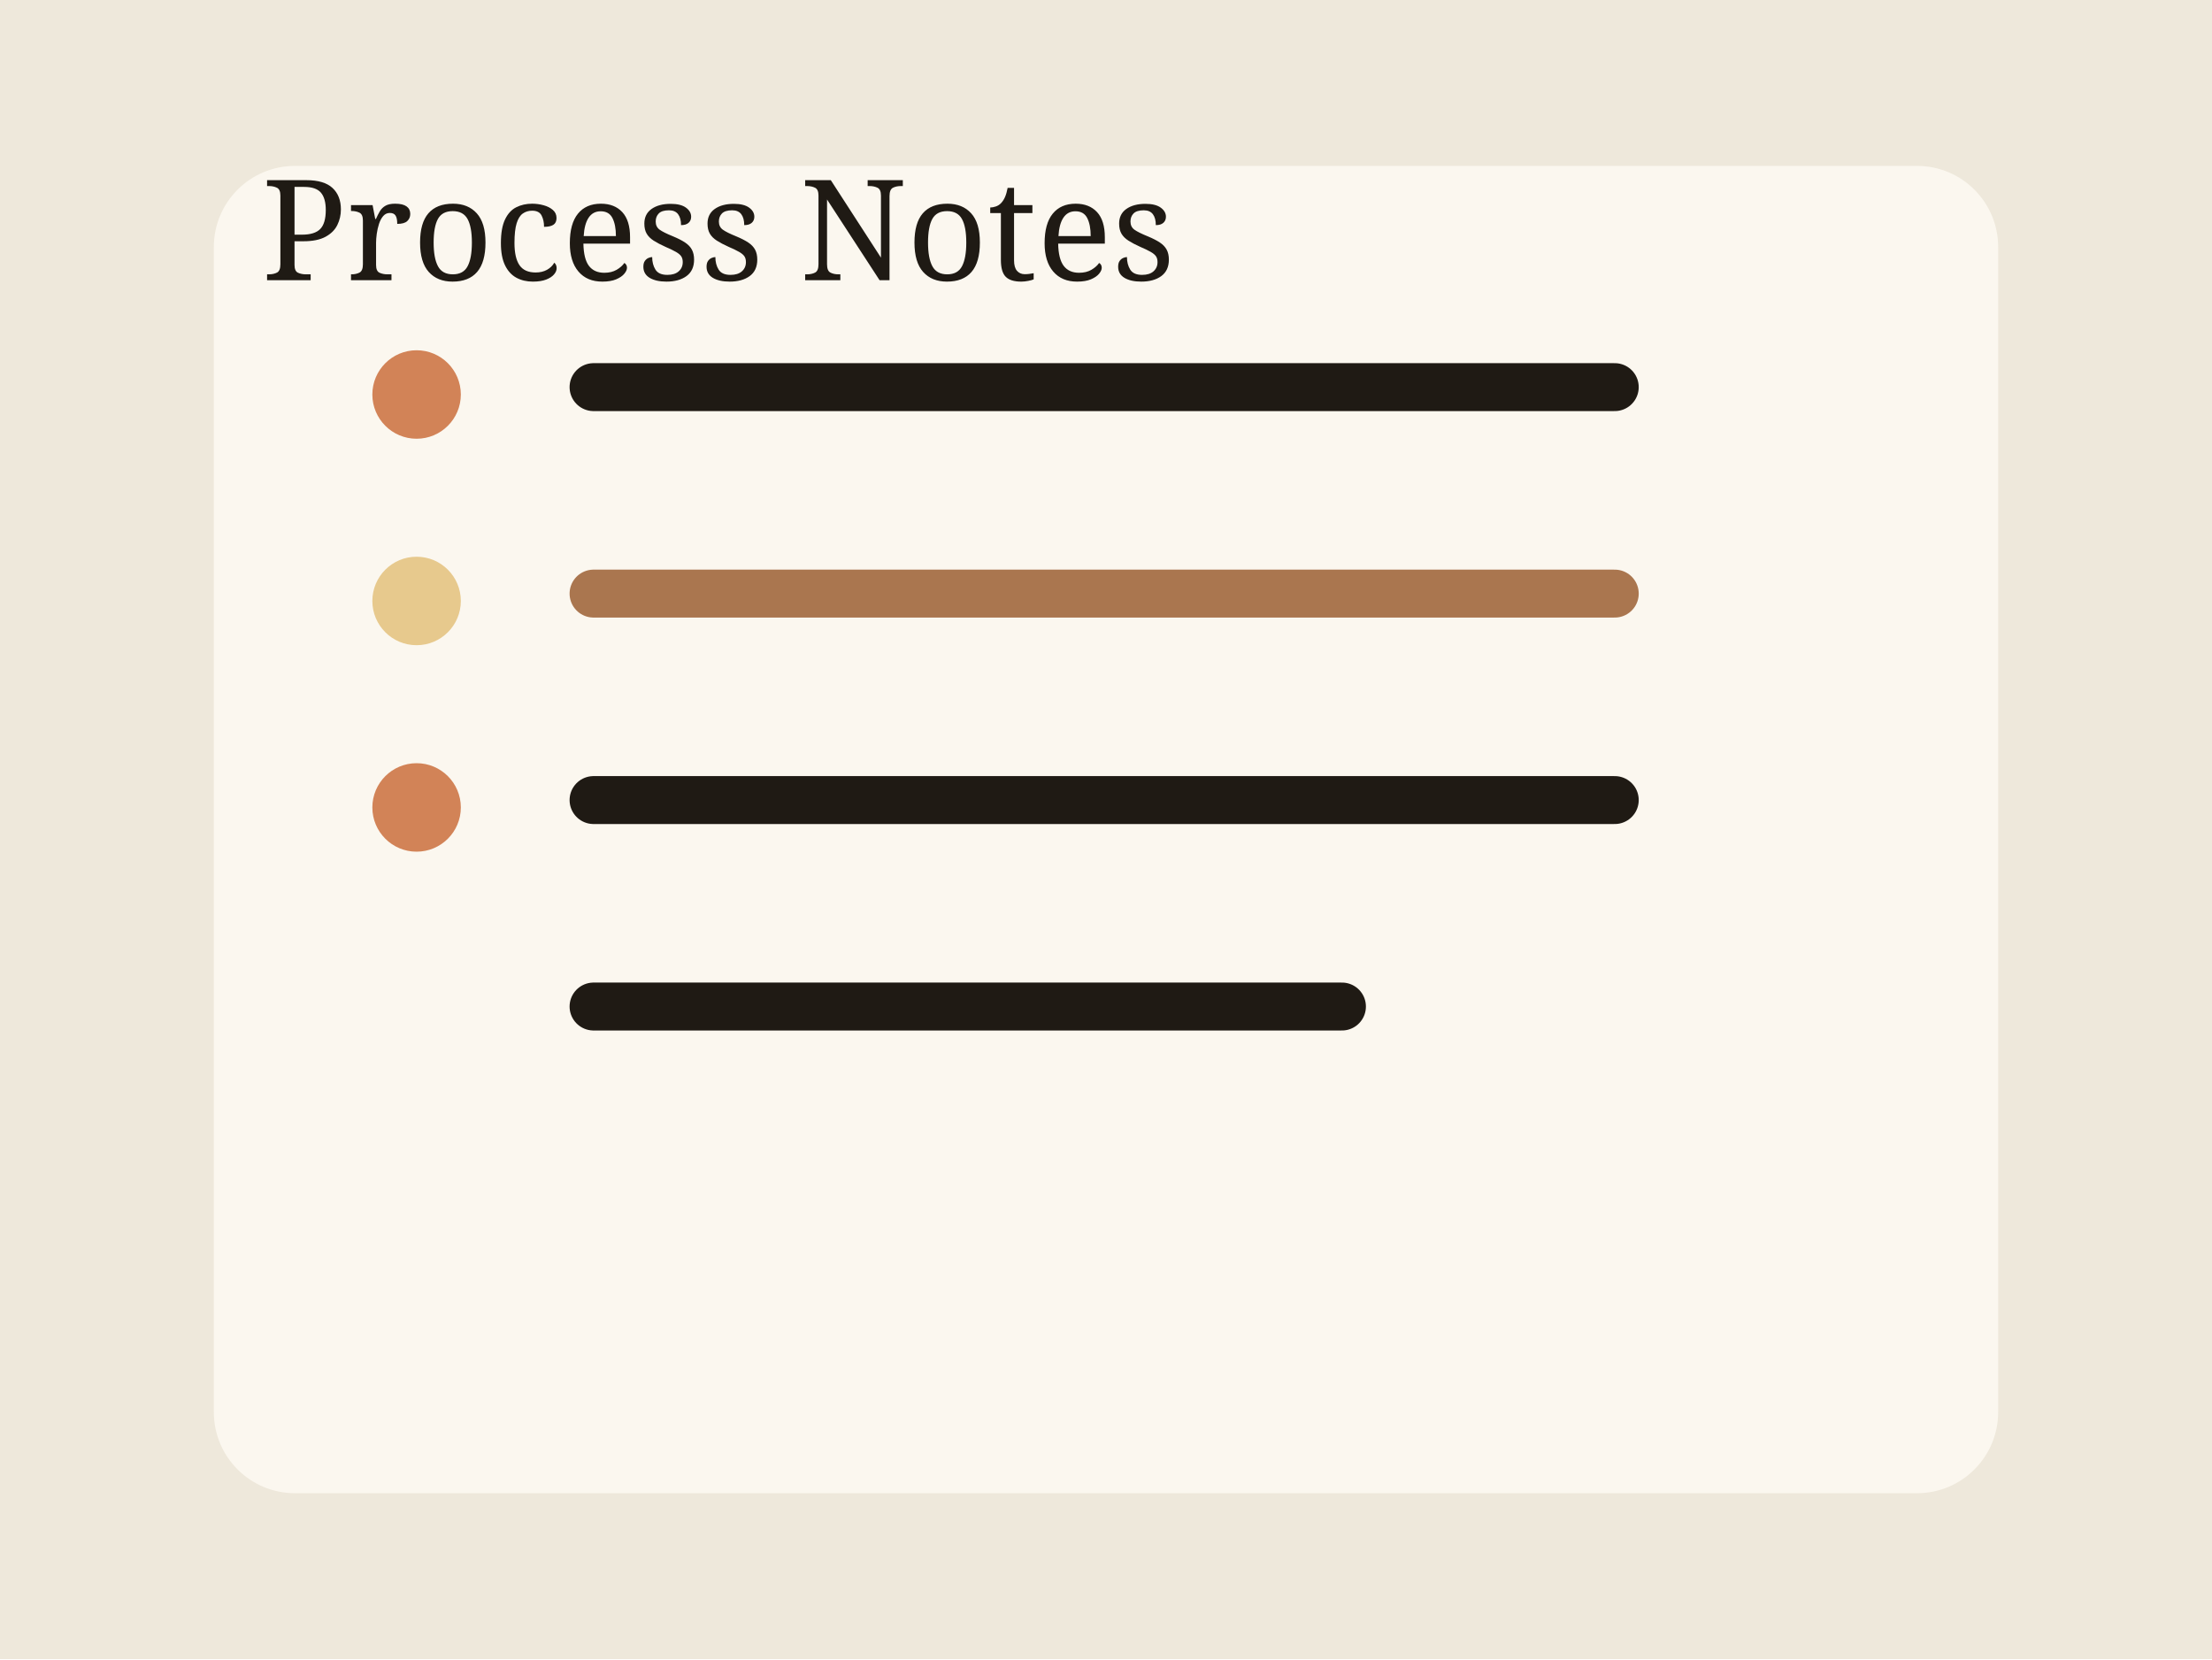
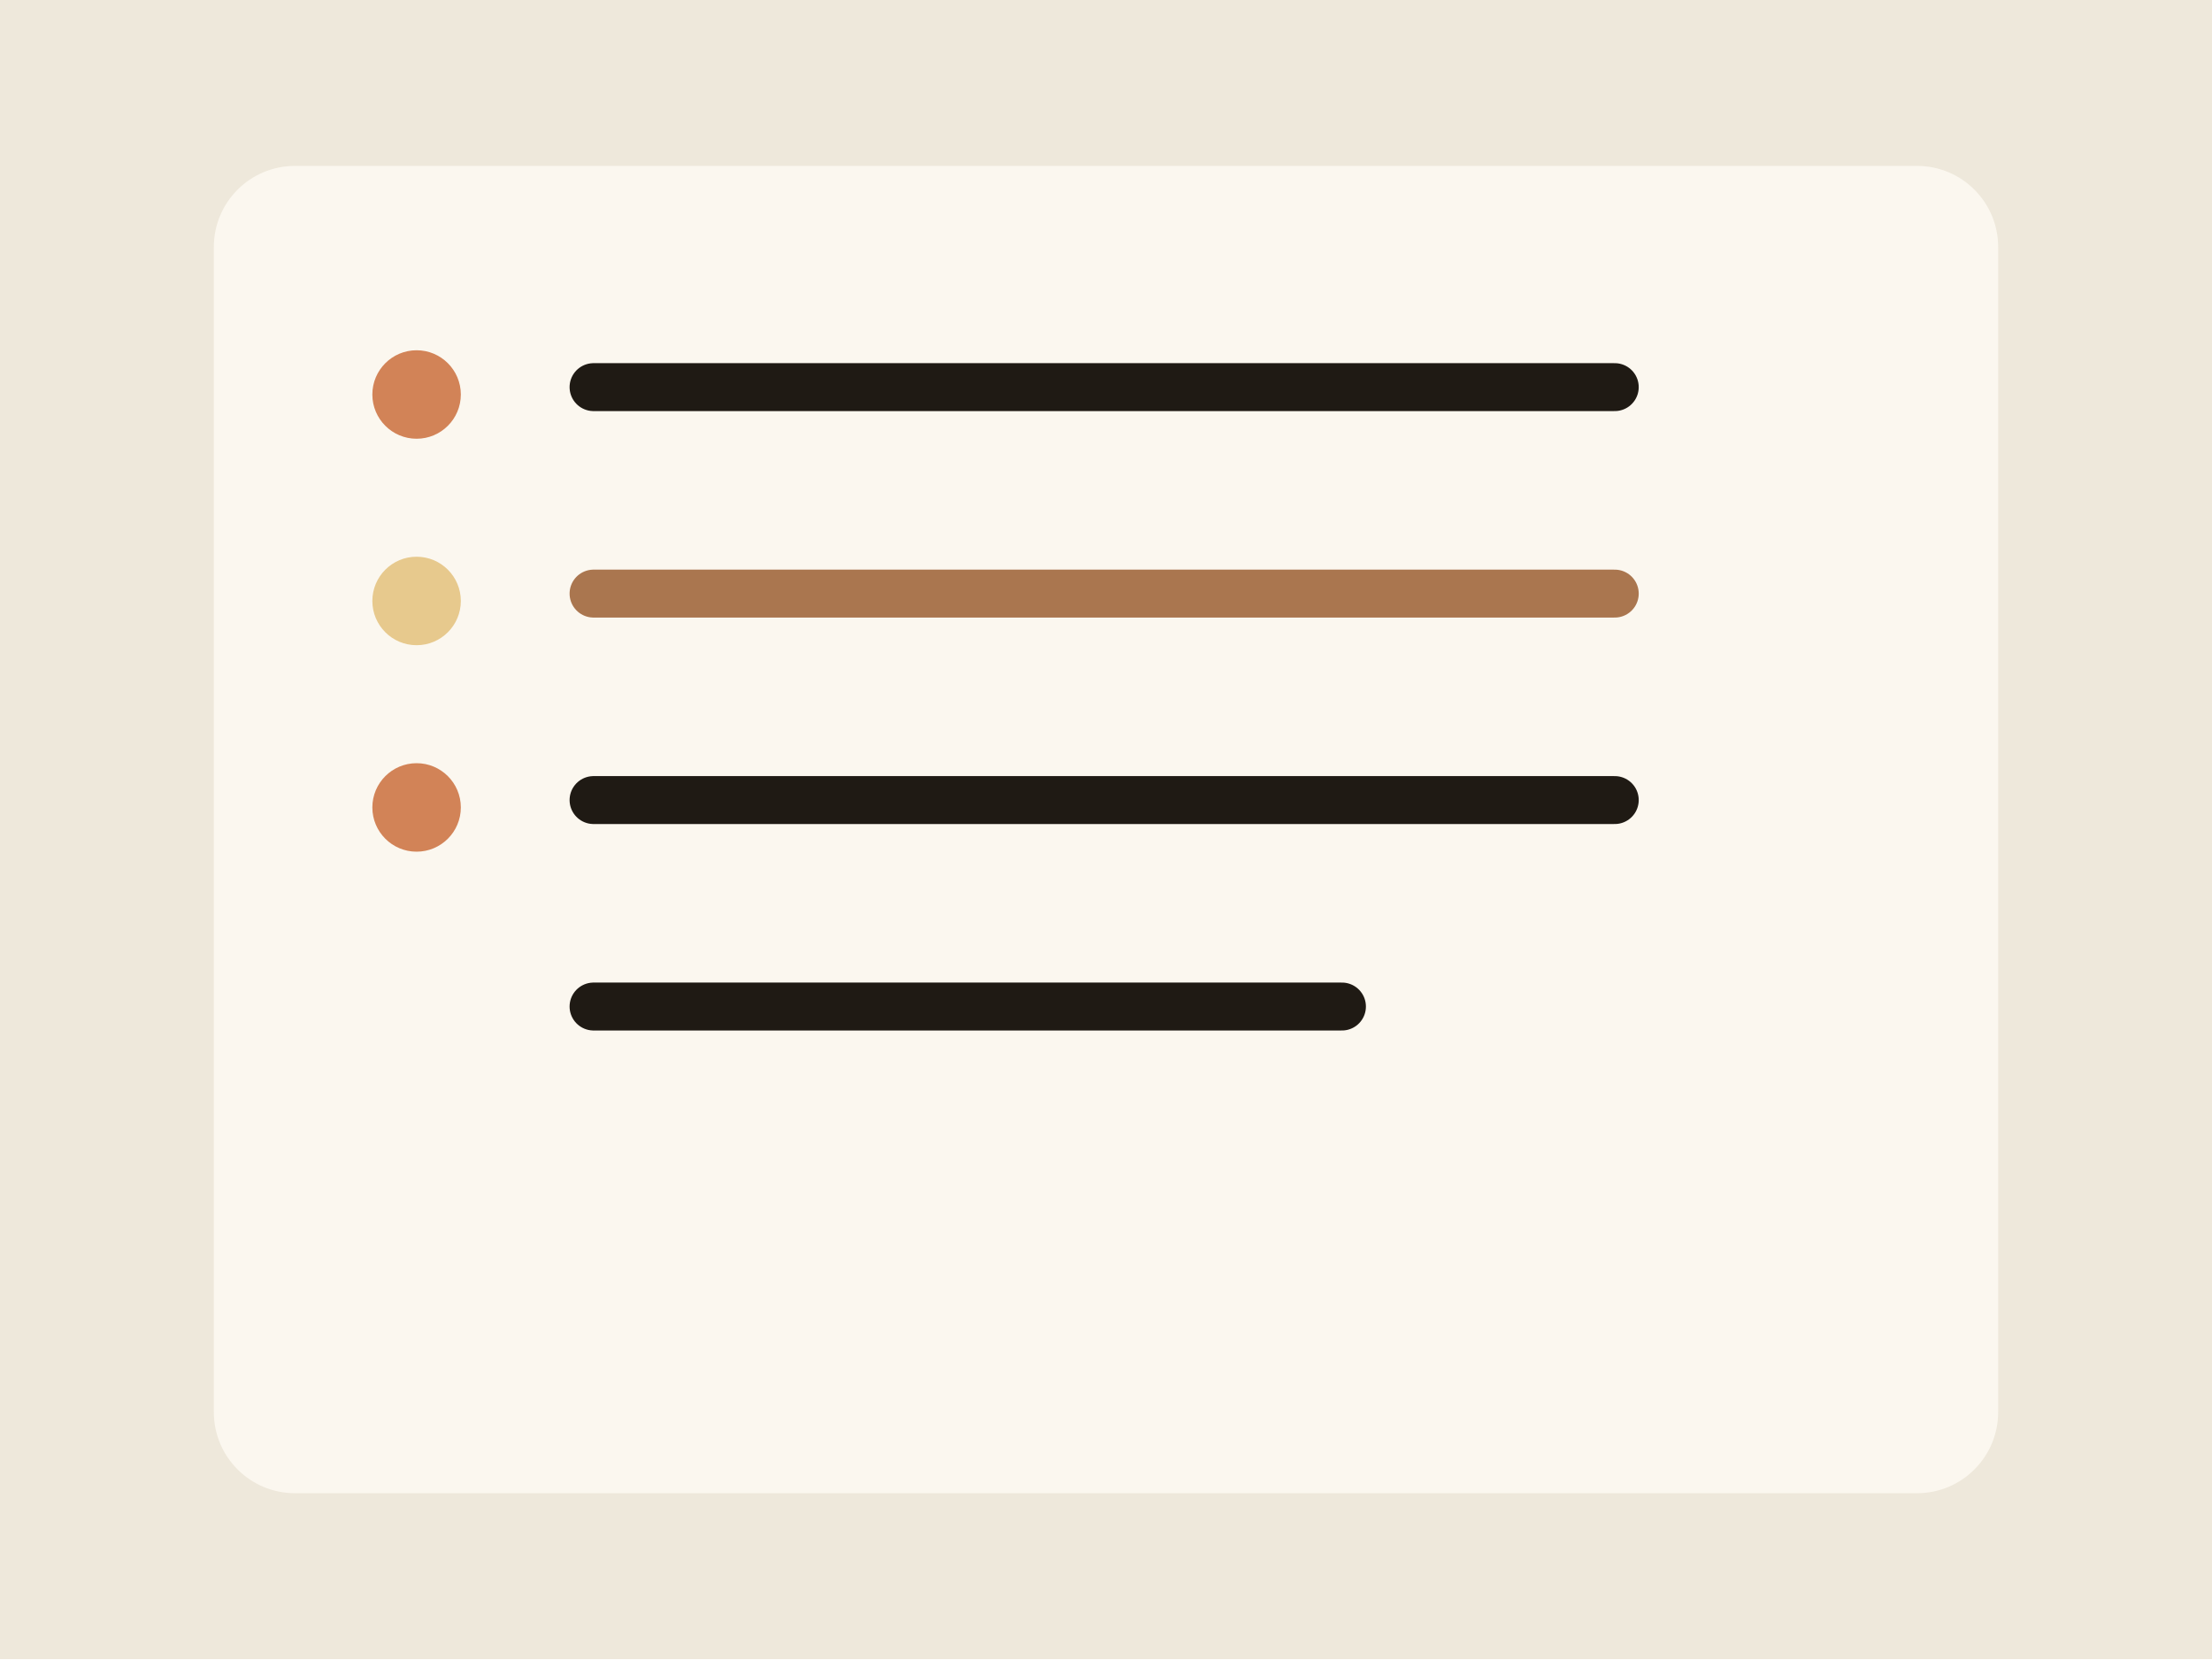
<svg xmlns="http://www.w3.org/2000/svg" viewBox="0 0 1200 900" fill="none">
  <rect width="1200" height="900" fill="#EEE8DB" />
  <rect x="116" y="90" width="968" height="720" rx="44" fill="#FBF7EF" />
  <path d="M322 210H876" stroke="#1F1A14" stroke-width="26" stroke-linecap="round" />
  <path d="M322 322H876" stroke="#AA764F" stroke-width="26" stroke-linecap="round" />
  <path d="M322 434H876" stroke="#1F1A14" stroke-width="26" stroke-linecap="round" />
  <path d="M322 546H728" stroke="#1F1A14" stroke-width="26" stroke-linecap="round" />
  <circle cx="226" cy="214" r="24" fill="#D28357" />
  <circle cx="226" cy="326" r="24" fill="#E7C98D" />
  <circle cx="226" cy="438" r="24" fill="#D28357" />
-   <text x="142" y="152" fill="#1F1A14" font-family="Georgia, serif" font-size="76">Process Notes</text>
</svg>
